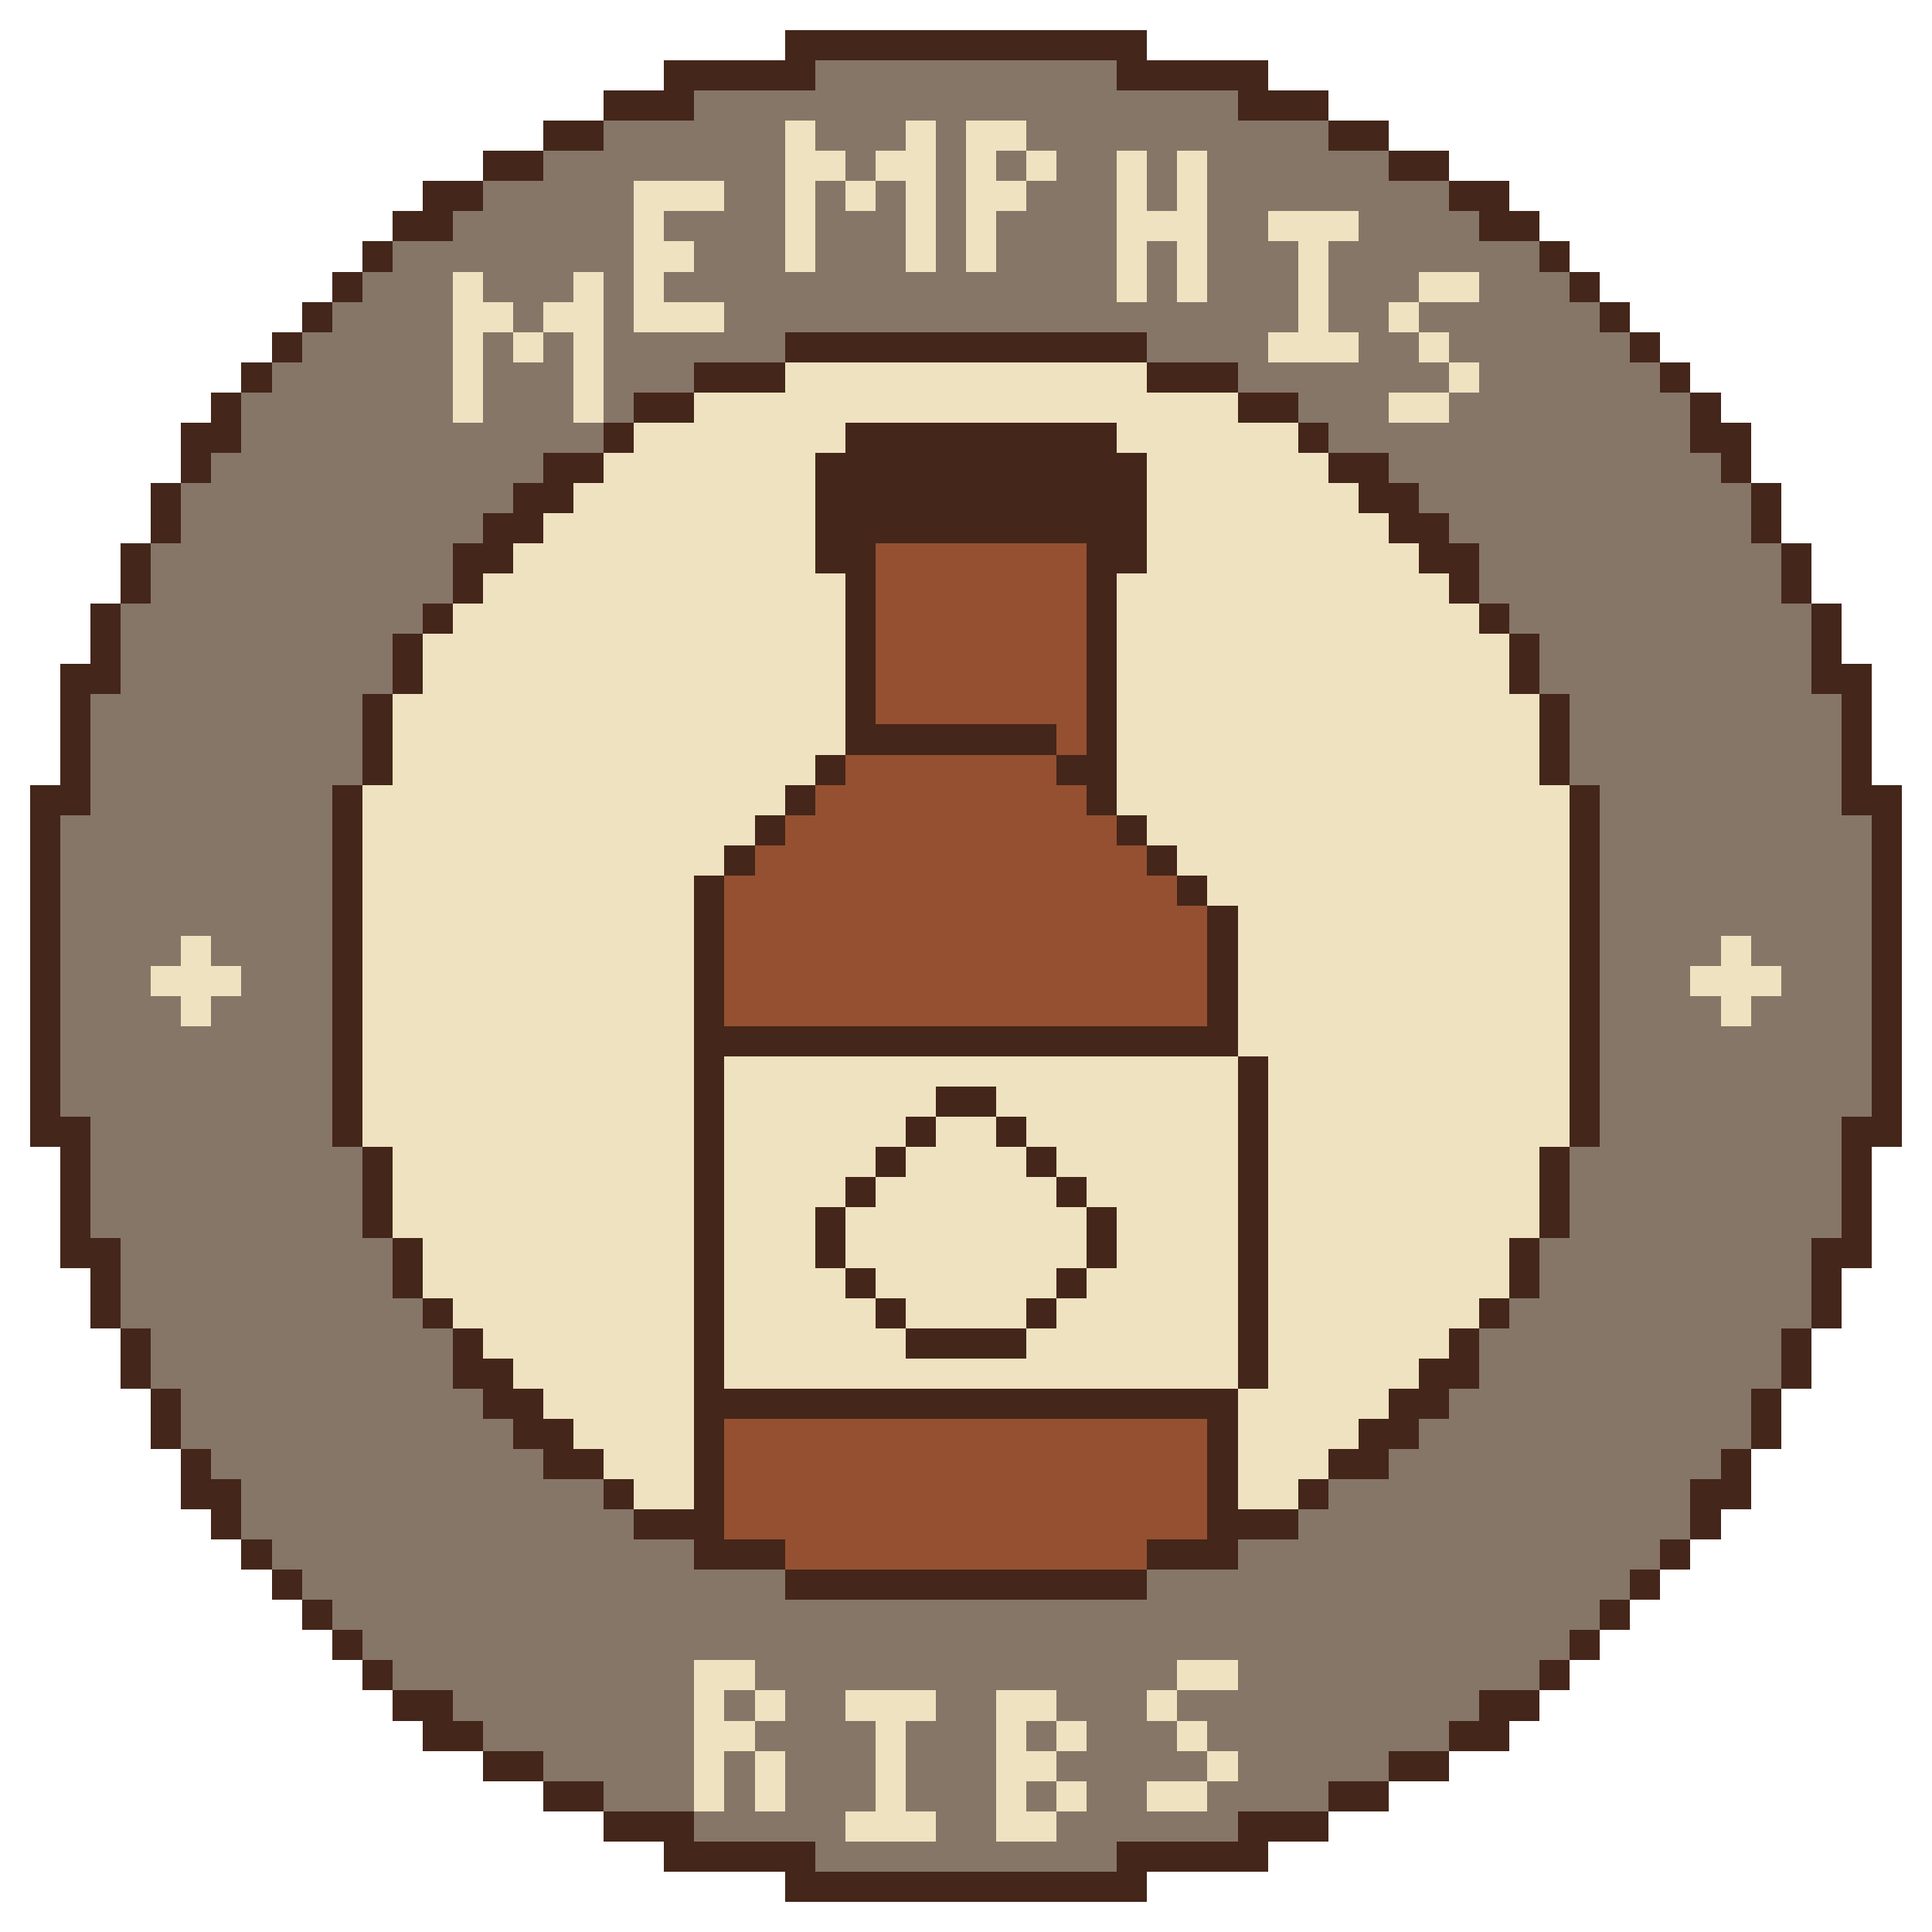
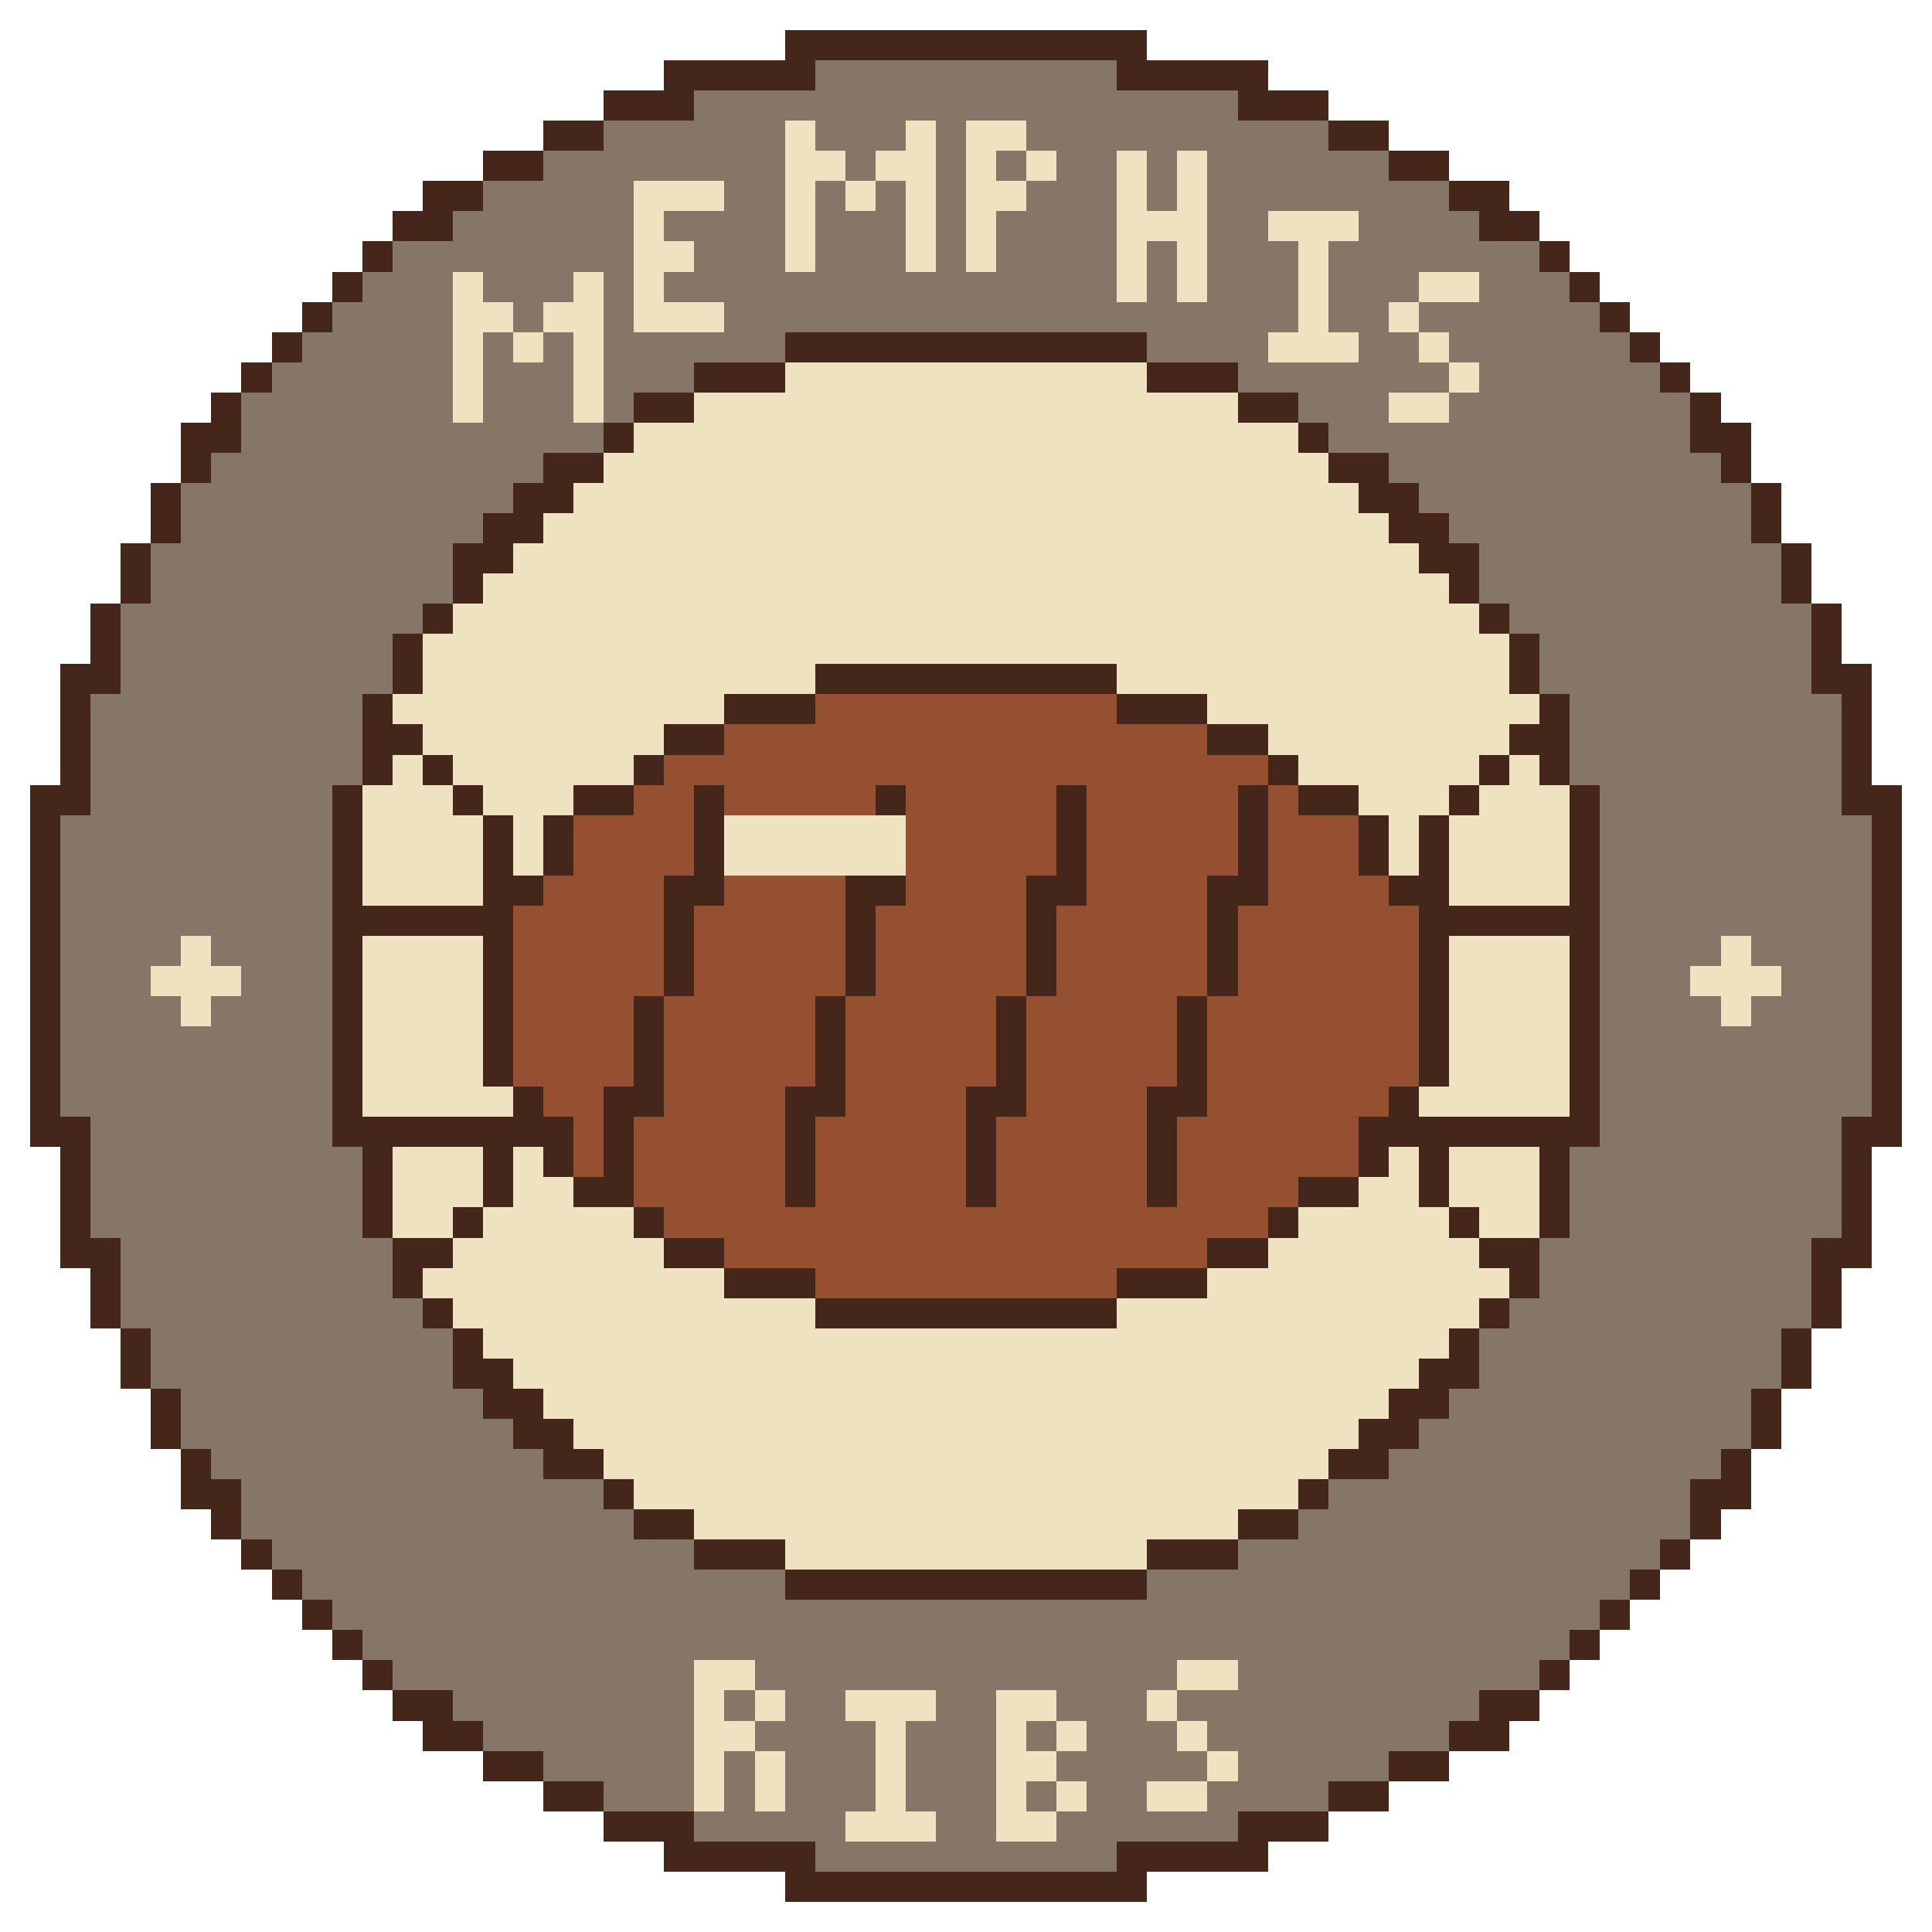
<svg xmlns="http://www.w3.org/2000/svg" viewBox="0 0 64 64" width="512" height="512" shape-rendering="crispEdges">
  <g id="logo-MEM-retro">
-     <path fill="#44261a" d="M3 21h1v1h-1zM13 21h1v1h-1zM28 21h1v1h-1zM36 21h1v1h-1zM50 21h1v1h-1zM60 21h1v1h-1zM5 17h1v1h-1zM16 17h2v1h-2zM27 17h11v1h-11zM46 17h2v1h-2zM58 17h1v1h-1zM16 58h2v1h-2zM46 58h2v1h-2zM1 32h1v1h-1zM11 32h1v1h-1zM23 32h1v1h-1zM40 32h1v1h-1zM52 32h1v1h-1zM62 32h1v1h-1zM4 45h1v1h-1zM15 45h2v1h-2zM23 45h1v1h-1zM41 45h1v1h-1zM47 45h2v1h-2zM59 45h1v1h-1zM2 41h2v1h-2zM13 41h1v1h-1zM23 41h1v1h-1zM27 41h1v1h-1zM36 41h1v1h-1zM41 41h1v1h-1zM50 41h1v1h-1zM60 41h2v1h-2zM4 18h1v1h-1zM15 18h2v1h-2zM27 18h2v1h-2zM36 18h2v1h-2zM47 18h2v1h-2zM59 18h1v1h-1zM6 14h2v1h-2zM20 14h1v1h-1zM28 14h9v1h-9zM43 14h1v1h-1zM56 14h2v1h-2zM6 15h1v1h-1zM18 15h2v1h-2zM27 15h11v1h-11zM44 15h2v1h-2zM57 15h1v1h-1zM6 48h1v1h-1zM18 48h2v1h-2zM23 48h1v1h-1zM40 48h1v1h-1zM44 48h2v1h-2zM57 48h1v1h-1zM3 42h1v1h-1zM13 42h1v1h-1zM23 42h1v1h-1zM28 42h1v1h-1zM35 42h1v1h-1zM41 42h1v1h-1zM50 42h1v1h-1zM60 42h1v1h-1zM2 38h1v1h-1zM12 38h1v1h-1zM23 38h1v1h-1zM29 38h1v1h-1zM34 38h1v1h-1zM41 38h1v1h-1zM51 38h1v1h-1zM61 38h1v1h-1zM20 3h3v1h-3zM41 3h3v1h-3zM8 51h1v1h-1zM23 51h3v1h-3zM38 51h3v1h-3zM55 51h1v1h-1zM5 16h1v1h-1zM17 16h2v1h-2zM27 16h11v1h-11zM45 16h2v1h-2zM58 16h1v1h-1zM1 34h1v1h-1zM11 34h1v1h-1zM23 34h18v1h-18zM52 34h1v1h-1zM62 34h1v1h-1zM5 47h1v1h-1zM17 47h2v1h-2zM23 47h1v1h-1zM40 47h1v1h-1zM45 47h2v1h-2zM58 47h1v1h-1zM8 12h1v1h-1zM23 12h3v1h-3zM38 12h3v1h-3zM55 12h1v1h-1zM12 8h1v1h-1zM51 8h1v1h-1zM1 28h1v1h-1zM11 28h1v1h-1zM24 28h1v1h-1zM38 28h1v1h-1zM52 28h1v1h-1zM62 28h1v1h-1zM2 24h1v1h-1zM12 24h1v1h-1zM28 24h7v1h-7zM36 24h1v1h-1zM51 24h1v1h-1zM61 24h1v1h-1zM7 13h1v1h-1zM21 13h2v1h-2zM41 13h2v1h-2zM56 13h1v1h-1zM11 9h1v1h-1zM52 9h1v1h-1zM2 25h1v1h-1zM12 25h1v1h-1zM27 25h1v1h-1zM35 25h2v1h-2zM51 25h1v1h-1zM61 25h1v1h-1zM2 22h2v1h-2zM13 22h1v1h-1zM28 22h1v1h-1zM36 22h1v1h-1zM50 22h1v1h-1zM60 22h2v1h-2zM14 57h2v1h-2zM48 57h2v1h-2zM1 30h1v1h-1zM11 30h1v1h-1zM23 30h1v1h-1zM40 30h1v1h-1zM52 30h1v1h-1zM62 30h1v1h-1zM18 4h2v1h-2zM44 4h2v1h-2zM11 54h1v1h-1zM52 54h1v1h-1zM4 19h1v1h-1zM15 19h1v1h-1zM28 19h1v1h-1zM36 19h1v1h-1zM48 19h1v1h-1zM59 19h1v1h-1zM9 11h1v1h-1zM26 11h12v1h-12zM54 11h1v1h-1zM1 31h1v1h-1zM11 31h1v1h-1zM23 31h1v1h-1zM40 31h1v1h-1zM52 31h1v1h-1zM62 31h1v1h-1zM1 27h1v1h-1zM11 27h1v1h-1zM25 27h1v1h-1zM37 27h1v1h-1zM52 27h1v1h-1zM62 27h1v1h-1zM16 5h2v1h-2zM46 5h2v1h-2zM12 55h1v1h-1zM51 55h1v1h-1zM20 60h3v1h-3zM41 60h3v1h-3zM1 37h2v1h-2zM11 37h1v1h-1zM23 37h1v1h-1zM30 37h1v1h-1zM33 37h1v1h-1zM41 37h1v1h-1zM52 37h1v1h-1zM61 37h2v1h-2zM13 7h2v1h-2zM49 7h2v1h-2zM22 61h5v1h-5zM37 61h5v1h-5zM4 44h1v1h-1zM15 44h1v1h-1zM23 44h1v1h-1zM30 44h4v1h-4zM41 44h1v1h-1zM48 44h1v1h-1zM59 44h1v1h-1zM1 35h1v1h-1zM11 35h1v1h-1zM23 35h1v1h-1zM41 35h1v1h-1zM52 35h1v1h-1zM62 35h1v1h-1zM2 40h1v1h-1zM12 40h1v1h-1zM23 40h1v1h-1zM27 40h1v1h-1zM36 40h1v1h-1zM41 40h1v1h-1zM51 40h1v1h-1zM61 40h1v1h-1zM14 6h2v1h-2zM48 6h2v1h-2zM7 50h1v1h-1zM21 50h3v1h-3zM40 50h3v1h-3zM56 50h1v1h-1zM26 1h12v1h-12zM10 53h1v1h-1zM53 53h1v1h-1zM1 29h1v1h-1zM11 29h1v1h-1zM23 29h1v1h-1zM39 29h1v1h-1zM52 29h1v1h-1zM62 29h1v1h-1zM22 2h5v1h-5zM37 2h5v1h-5zM5 46h1v1h-1zM16 46h2v1h-2zM23 46h18v1h-18zM46 46h2v1h-2zM58 46h1v1h-1zM3 43h1v1h-1zM14 43h1v1h-1zM23 43h1v1h-1zM29 43h1v1h-1zM34 43h1v1h-1zM41 43h1v1h-1zM49 43h1v1h-1zM60 43h1v1h-1zM18 59h2v1h-2zM44 59h2v1h-2zM3 20h1v1h-1zM14 20h1v1h-1zM28 20h1v1h-1zM36 20h1v1h-1zM49 20h1v1h-1zM60 20h1v1h-1zM13 56h2v1h-2zM49 56h2v1h-2zM1 36h1v1h-1zM11 36h1v1h-1zM23 36h1v1h-1zM31 36h2v1h-2zM41 36h1v1h-1zM52 36h1v1h-1zM62 36h1v1h-1zM1 33h1v1h-1zM11 33h1v1h-1zM23 33h1v1h-1zM40 33h1v1h-1zM52 33h1v1h-1zM62 33h1v1h-1zM2 39h1v1h-1zM12 39h1v1h-1zM23 39h1v1h-1zM28 39h1v1h-1zM35 39h1v1h-1zM41 39h1v1h-1zM51 39h1v1h-1zM61 39h1v1h-1zM6 49h2v1h-2zM20 49h1v1h-1zM23 49h1v1h-1zM40 49h1v1h-1zM43 49h1v1h-1zM56 49h2v1h-2zM10 10h1v1h-1zM53 10h1v1h-1zM9 52h1v1h-1zM26 52h12v1h-12zM54 52h1v1h-1zM1 26h2v1h-2zM11 26h1v1h-1zM26 26h1v1h-1zM36 26h1v1h-1zM52 26h1v1h-1zM61 26h2v1h-2zM2 23h1v1h-1zM12 23h1v1h-1zM28 23h1v1h-1zM36 23h1v1h-1zM51 23h1v1h-1zM61 23h1v1h-1zM26 62h12v1h-12z" />
+     <path fill="#44261a" d="M3 21h1v1h-1zM13 21h1v1h-1zM50 21h1v1h-1zM60 21h1v1h-1zM5 17h1v1h-1zM16 17h2v1h-2zM46 17h2v1h-2zM58 17h1v1h-1zM16 58h2v1h-2zM46 58h2v1h-2zM1 32h1v1h-1zM11 32h1v1h-1zM16 32h1v1h-1zM22 32h1v1h-1zM28 32h1v1h-1zM34 32h1v1h-1zM40 32h1v1h-1zM47 32h1v1h-1zM52 32h1v1h-1zM62 32h1v1h-1zM4 45h1v1h-1zM15 45h2v1h-2zM47 45h2v1h-2zM59 45h1v1h-1zM2 41h2v1h-2zM13 41h2v1h-2zM22 41h2v1h-2zM40 41h2v1h-2zM49 41h2v1h-2zM60 41h2v1h-2zM4 18h1v1h-1zM15 18h2v1h-2zM47 18h2v1h-2zM59 18h1v1h-1zM6 14h2v1h-2zM20 14h1v1h-1zM43 14h1v1h-1zM56 14h2v1h-2zM6 15h1v1h-1zM18 15h2v1h-2zM44 15h2v1h-2zM57 15h1v1h-1zM6 48h1v1h-1zM18 48h2v1h-2zM44 48h2v1h-2zM57 48h1v1h-1zM3 42h1v1h-1zM13 42h1v1h-1zM24 42h3v1h-3zM37 42h3v1h-3zM50 42h1v1h-1zM60 42h1v1h-1zM2 38h1v1h-1zM12 38h1v1h-1zM16 38h1v1h-1zM18 38h1v1h-1zM20 38h1v1h-1zM26 38h1v1h-1zM32 38h1v1h-1zM38 38h1v1h-1zM45 38h1v1h-1zM47 38h1v1h-1zM51 38h1v1h-1zM61 38h1v1h-1zM20 3h3v1h-3zM41 3h3v1h-3zM8 51h1v1h-1zM23 51h3v1h-3zM38 51h3v1h-3zM55 51h1v1h-1zM5 16h1v1h-1zM17 16h2v1h-2zM45 16h2v1h-2zM58 16h1v1h-1zM1 34h1v1h-1zM11 34h1v1h-1zM16 34h1v1h-1zM21 34h1v1h-1zM27 34h1v1h-1zM33 34h1v1h-1zM39 34h1v1h-1zM47 34h1v1h-1zM52 34h1v1h-1zM62 34h1v1h-1zM5 47h1v1h-1zM17 47h2v1h-2zM45 47h2v1h-2zM58 47h1v1h-1zM8 12h1v1h-1zM23 12h3v1h-3zM38 12h3v1h-3zM55 12h1v1h-1zM12 8h1v1h-1zM51 8h1v1h-1zM1 28h1v1h-1zM11 28h1v1h-1zM16 28h1v1h-1zM18 28h1v1h-1zM23 28h1v1h-1zM35 28h1v1h-1zM41 28h1v1h-1zM45 28h1v1h-1zM47 28h1v1h-1zM52 28h1v1h-1zM62 28h1v1h-1zM2 24h1v1h-1zM12 24h2v1h-2zM22 24h2v1h-2zM40 24h2v1h-2zM50 24h2v1h-2zM61 24h1v1h-1zM7 13h1v1h-1zM21 13h2v1h-2zM41 13h2v1h-2zM56 13h1v1h-1zM11 9h1v1h-1zM52 9h1v1h-1zM2 25h1v1h-1zM12 25h1v1h-1zM14 25h1v1h-1zM21 25h1v1h-1zM42 25h1v1h-1zM49 25h1v1h-1zM51 25h1v1h-1zM61 25h1v1h-1zM2 22h2v1h-2zM13 22h1v1h-1zM27 22h10v1h-10zM50 22h1v1h-1zM60 22h2v1h-2zM14 57h2v1h-2zM48 57h2v1h-2zM1 30h1v1h-1zM11 30h6v1h-6zM22 30h1v1h-1zM28 30h1v1h-1zM34 30h1v1h-1zM40 30h1v1h-1zM47 30h6v1h-6zM62 30h1v1h-1zM18 4h2v1h-2zM44 4h2v1h-2zM11 54h1v1h-1zM52 54h1v1h-1zM4 19h1v1h-1zM15 19h1v1h-1zM48 19h1v1h-1zM59 19h1v1h-1zM9 11h1v1h-1zM26 11h12v1h-12zM54 11h1v1h-1zM1 31h1v1h-1zM11 31h1v1h-1zM16 31h1v1h-1zM22 31h1v1h-1zM28 31h1v1h-1zM34 31h1v1h-1zM40 31h1v1h-1zM47 31h1v1h-1zM52 31h1v1h-1zM62 31h1v1h-1zM1 27h1v1h-1zM11 27h1v1h-1zM16 27h1v1h-1zM18 27h1v1h-1zM23 27h1v1h-1zM35 27h1v1h-1zM41 27h1v1h-1zM45 27h1v1h-1zM47 27h1v1h-1zM52 27h1v1h-1zM62 27h1v1h-1zM16 5h2v1h-2zM46 5h2v1h-2zM12 55h1v1h-1zM51 55h1v1h-1zM20 60h3v1h-3zM41 60h3v1h-3zM1 37h2v1h-2zM11 37h8v1h-8zM20 37h1v1h-1zM26 37h1v1h-1zM32 37h1v1h-1zM38 37h1v1h-1zM45 37h8v1h-8zM61 37h2v1h-2zM13 7h2v1h-2zM49 7h2v1h-2zM22 61h5v1h-5zM37 61h5v1h-5zM4 44h1v1h-1zM15 44h1v1h-1zM48 44h1v1h-1zM59 44h1v1h-1zM1 35h1v1h-1zM11 35h1v1h-1zM16 35h1v1h-1zM21 35h1v1h-1zM27 35h1v1h-1zM33 35h1v1h-1zM39 35h1v1h-1zM47 35h1v1h-1zM52 35h1v1h-1zM62 35h1v1h-1zM2 40h1v1h-1zM12 40h1v1h-1zM15 40h1v1h-1zM21 40h1v1h-1zM42 40h1v1h-1zM48 40h1v1h-1zM51 40h1v1h-1zM61 40h1v1h-1zM14 6h2v1h-2zM48 6h2v1h-2zM7 50h1v1h-1zM21 50h2v1h-2zM41 50h2v1h-2zM56 50h1v1h-1zM26 1h12v1h-12zM10 53h1v1h-1zM53 53h1v1h-1zM1 29h1v1h-1zM11 29h1v1h-1zM16 29h2v1h-2zM22 29h2v1h-2zM28 29h2v1h-2zM34 29h2v1h-2zM40 29h2v1h-2zM46 29h2v1h-2zM52 29h1v1h-1zM62 29h1v1h-1zM22 2h5v1h-5zM37 2h5v1h-5zM5 46h1v1h-1zM16 46h2v1h-2zM46 46h2v1h-2zM58 46h1v1h-1zM3 43h1v1h-1zM14 43h1v1h-1zM27 43h10v1h-10zM49 43h1v1h-1zM60 43h1v1h-1zM18 59h2v1h-2zM44 59h2v1h-2zM3 20h1v1h-1zM14 20h1v1h-1zM49 20h1v1h-1zM60 20h1v1h-1zM13 56h2v1h-2zM49 56h2v1h-2zM1 36h1v1h-1zM11 36h1v1h-1zM17 36h1v1h-1zM20 36h2v1h-2zM26 36h2v1h-2zM32 36h2v1h-2zM38 36h2v1h-2zM46 36h1v1h-1zM52 36h1v1h-1zM62 36h1v1h-1zM1 33h1v1h-1zM11 33h1v1h-1zM16 33h1v1h-1zM21 33h1v1h-1zM27 33h1v1h-1zM33 33h1v1h-1zM39 33h1v1h-1zM47 33h1v1h-1zM52 33h1v1h-1zM62 33h1v1h-1zM2 39h1v1h-1zM12 39h1v1h-1zM16 39h1v1h-1zM19 39h2v1h-2zM26 39h1v1h-1zM32 39h1v1h-1zM38 39h1v1h-1zM43 39h2v1h-2zM47 39h1v1h-1zM51 39h1v1h-1zM61 39h1v1h-1zM6 49h2v1h-2zM20 49h1v1h-1zM43 49h1v1h-1zM56 49h2v1h-2zM10 10h1v1h-1zM53 10h1v1h-1zM9 52h1v1h-1zM26 52h12v1h-12zM54 52h1v1h-1zM1 26h2v1h-2zM11 26h1v1h-1zM15 26h1v1h-1zM19 26h2v1h-2zM23 26h1v1h-1zM29 26h1v1h-1zM35 26h1v1h-1zM41 26h1v1h-1zM43 26h2v1h-2zM48 26h1v1h-1zM52 26h1v1h-1zM61 26h2v1h-2zM2 23h1v1h-1zM12 23h1v1h-1zM24 23h3v1h-3zM37 23h3v1h-3zM51 23h1v1h-1zM61 23h1v1h-1zM26 62h12v1h-12z" />
    <path fill="#867667" d="M4 21h9v1h-9zM51 21h9v1h-9zM6 17h10v1h-10zM48 17h10v1h-10zM18 58h5v1h-5zM24 58h1v1h-1zM26 58h3v1h-3zM30 58h3v1h-3zM35 58h5v1h-5zM41 58h5v1h-5zM2 32h3v1h-3zM8 32h3v1h-3zM53 32h3v1h-3zM59 32h3v1h-3zM5 45h10v1h-10zM49 45h10v1h-10zM4 41h9v1h-9zM51 41h9v1h-9zM5 18h10v1h-10zM49 18h10v1h-10zM8 14h12v1h-12zM44 14h12v1h-12zM7 15h11v1h-11zM46 15h11v1h-11zM7 48h11v1h-11zM46 48h11v1h-11zM4 42h9v1h-9zM51 42h9v1h-9zM3 38h9v1h-9zM52 38h9v1h-9zM23 3h18v1h-18zM9 51h14v1h-14zM41 51h14v1h-14zM6 16h11v1h-11zM47 16h11v1h-11zM2 34h9v1h-9zM53 34h9v1h-9zM6 47h11v1h-11zM47 47h11v1h-11zM9 12h6v1h-6zM16 12h3v1h-3zM20 12h3v1h-3zM41 12h7v1h-7zM49 12h6v1h-6zM13 8h8v1h-8zM23 8h3v1h-3zM27 8h3v1h-3zM31 8h1v1h-1zM33 8h4v1h-4zM38 8h1v1h-1zM40 8h3v1h-3zM44 8h7v1h-7zM2 28h9v1h-9zM53 28h9v1h-9zM3 24h9v1h-9zM52 24h9v1h-9zM8 13h7v1h-7zM16 13h3v1h-3zM20 13h1v1h-1zM43 13h3v1h-3zM48 13h8v1h-8zM12 9h3v1h-3zM16 9h3v1h-3zM20 9h1v1h-1zM22 9h15v1h-15zM38 9h1v1h-1zM40 9h3v1h-3zM44 9h3v1h-3zM49 9h3v1h-3zM3 25h9v1h-9zM52 25h9v1h-9zM4 22h9v1h-9zM51 22h9v1h-9zM16 57h7v1h-7zM25 57h4v1h-4zM30 57h3v1h-3zM34 57h1v1h-1zM36 57h3v1h-3zM40 57h8v1h-8zM2 30h9v1h-9zM53 30h9v1h-9zM20 4h6v1h-6zM27 4h3v1h-3zM31 4h1v1h-1zM34 4h10v1h-10zM12 54h40v1h-40zM5 19h10v1h-10zM49 19h10v1h-10zM10 11h5v1h-5zM16 11h1v1h-1zM18 11h1v1h-1zM20 11h6v1h-6zM38 11h4v1h-4zM45 11h2v1h-2zM48 11h6v1h-6zM2 31h4v1h-4zM7 31h4v1h-4zM53 31h4v1h-4zM58 31h4v1h-4zM2 27h9v1h-9zM53 27h9v1h-9zM18 5h8v1h-8zM28 5h1v1h-1zM31 5h1v1h-1zM33 5h1v1h-1zM35 5h2v1h-2zM38 5h1v1h-1zM40 5h6v1h-6zM13 55h10v1h-10zM25 55h14v1h-14zM41 55h10v1h-10zM23 60h5v1h-5zM31 60h2v1h-2zM35 60h6v1h-6zM3 37h8v1h-8zM53 37h8v1h-8zM15 7h6v1h-6zM22 7h4v1h-4zM27 7h3v1h-3zM31 7h1v1h-1zM33 7h4v1h-4zM40 7h2v1h-2zM45 7h4v1h-4zM27 61h10v1h-10zM5 44h10v1h-10zM49 44h10v1h-10zM2 35h9v1h-9zM53 35h9v1h-9zM3 40h9v1h-9zM52 40h9v1h-9zM16 6h5v1h-5zM24 6h2v1h-2zM27 6h1v1h-1zM29 6h1v1h-1zM31 6h1v1h-1zM34 6h3v1h-3zM38 6h1v1h-1zM40 6h8v1h-8zM8 50h13v1h-13zM43 50h13v1h-13zM11 53h42v1h-42zM2 29h9v1h-9zM53 29h9v1h-9zM27 2h10v1h-10zM6 46h10v1h-10zM48 46h10v1h-10zM4 43h10v1h-10zM50 43h10v1h-10zM20 59h3v1h-3zM24 59h1v1h-1zM26 59h3v1h-3zM30 59h3v1h-3zM34 59h1v1h-1zM36 59h2v1h-2zM40 59h4v1h-4zM4 20h10v1h-10zM50 20h10v1h-10zM15 56h8v1h-8zM24 56h1v1h-1zM26 56h2v1h-2zM31 56h2v1h-2zM35 56h3v1h-3zM39 56h10v1h-10zM2 36h9v1h-9zM53 36h9v1h-9zM2 33h4v1h-4zM7 33h4v1h-4zM53 33h4v1h-4zM58 33h4v1h-4zM3 39h9v1h-9zM52 39h9v1h-9zM8 49h12v1h-12zM44 49h12v1h-12zM11 10h4v1h-4zM17 10h1v1h-1zM20 10h1v1h-1zM24 10h19v1h-19zM44 10h2v1h-2zM47 10h6v1h-6zM10 52h16v1h-16zM38 52h16v1h-16zM3 26h8v1h-8zM53 26h8v1h-8zM3 23h9v1h-9zM52 23h9v1h-9z" />
-     <path fill="#955031" d="M29 21h7v1h-7zM24 32h16v1h-16zM29 18h7v1h-7zM24 48h16v1h-16zM26 51h12v1h-12zM24 47h16v1h-16zM25 28h13v1h-13zM35 24h1v1h-1zM28 25h7v1h-7zM29 22h7v1h-7zM24 30h16v1h-16zM29 19h7v1h-7zM24 31h16v1h-16zM26 27h11v1h-11zM24 50h16v1h-16zM24 29h15v1h-15zM29 20h7v1h-7zM24 33h16v1h-16zM24 49h16v1h-16zM27 26h9v1h-9zM29 23h7v1h-7z" />
-     <path fill="#efe2c0" d="M14 21h14v1h-14zM37 21h13v1h-13zM18 17h9v1h-9zM38 17h8v1h-8zM23 58h1v1h-1zM25 58h1v1h-1zM29 58h1v1h-1zM33 58h2v1h-2zM40 58h1v1h-1zM5 32h3v1h-3zM12 32h11v1h-11zM41 32h11v1h-11zM56 32h3v1h-3zM17 45h6v1h-6zM24 45h17v1h-17zM42 45h5v1h-5zM14 41h9v1h-9zM24 41h3v1h-3zM28 41h8v1h-8zM37 41h4v1h-4zM42 41h8v1h-8zM17 18h10v1h-10zM38 18h9v1h-9zM21 14h7v1h-7zM37 14h6v1h-6zM20 15h7v1h-7zM38 15h6v1h-6zM20 48h3v1h-3zM41 48h3v1h-3zM14 42h9v1h-9zM24 42h4v1h-4zM29 42h6v1h-6zM36 42h5v1h-5zM42 42h8v1h-8zM13 38h10v1h-10zM24 38h5v1h-5zM30 38h4v1h-4zM35 38h6v1h-6zM42 38h9v1h-9zM19 16h8v1h-8zM38 16h7v1h-7zM12 34h11v1h-11zM41 34h11v1h-11zM19 47h4v1h-4zM41 47h4v1h-4zM15 12h1v1h-1zM19 12h1v1h-1zM26 12h12v1h-12zM48 12h1v1h-1zM21 8h2v1h-2zM26 8h1v1h-1zM30 8h1v1h-1zM32 8h1v1h-1zM37 8h1v1h-1zM39 8h1v1h-1zM43 8h1v1h-1zM12 28h12v1h-12zM39 28h13v1h-13zM13 24h15v1h-15zM37 24h14v1h-14zM15 13h1v1h-1zM19 13h1v1h-1zM23 13h18v1h-18zM46 13h2v1h-2zM15 9h1v1h-1zM19 9h1v1h-1zM21 9h1v1h-1zM37 9h1v1h-1zM39 9h1v1h-1zM43 9h1v1h-1zM47 9h2v1h-2zM13 25h14v1h-14zM37 25h14v1h-14zM14 22h14v1h-14zM37 22h13v1h-13zM23 57h2v1h-2zM29 57h1v1h-1zM33 57h1v1h-1zM35 57h1v1h-1zM39 57h1v1h-1zM12 30h11v1h-11zM41 30h11v1h-11zM26 4h1v1h-1zM30 4h1v1h-1zM32 4h2v1h-2zM16 19h12v1h-12zM37 19h11v1h-11zM15 11h1v1h-1zM17 11h1v1h-1zM19 11h1v1h-1zM42 11h3v1h-3zM47 11h1v1h-1zM6 31h1v1h-1zM12 31h11v1h-11zM41 31h11v1h-11zM57 31h1v1h-1zM12 27h13v1h-13zM38 27h14v1h-14zM26 5h2v1h-2zM29 5h2v1h-2zM32 5h1v1h-1zM34 5h1v1h-1zM37 5h1v1h-1zM39 5h1v1h-1zM23 55h2v1h-2zM39 55h2v1h-2zM28 60h3v1h-3zM33 60h2v1h-2zM12 37h11v1h-11zM24 37h6v1h-6zM31 37h2v1h-2zM34 37h7v1h-7zM42 37h10v1h-10zM21 7h1v1h-1zM26 7h1v1h-1zM30 7h1v1h-1zM32 7h1v1h-1zM37 7h3v1h-3zM42 7h3v1h-3zM16 44h7v1h-7zM24 44h6v1h-6zM34 44h7v1h-7zM42 44h6v1h-6zM12 35h11v1h-11zM24 35h17v1h-17zM42 35h10v1h-10zM13 40h10v1h-10zM24 40h3v1h-3zM28 40h8v1h-8zM37 40h4v1h-4zM42 40h9v1h-9zM21 6h3v1h-3zM26 6h1v1h-1zM28 6h1v1h-1zM30 6h1v1h-1zM32 6h2v1h-2zM37 6h1v1h-1zM39 6h1v1h-1zM12 29h11v1h-11zM40 29h12v1h-12zM18 46h5v1h-5zM41 46h5v1h-5zM15 43h8v1h-8zM24 43h5v1h-5zM30 43h4v1h-4zM35 43h6v1h-6zM42 43h7v1h-7zM23 59h1v1h-1zM25 59h1v1h-1zM29 59h1v1h-1zM33 59h1v1h-1zM35 59h1v1h-1zM38 59h2v1h-2zM15 20h13v1h-13zM37 20h12v1h-12zM23 56h1v1h-1zM25 56h1v1h-1zM28 56h3v1h-3zM33 56h2v1h-2zM38 56h1v1h-1zM12 36h11v1h-11zM24 36h7v1h-7zM33 36h8v1h-8zM42 36h10v1h-10zM6 33h1v1h-1zM12 33h11v1h-11zM41 33h11v1h-11zM57 33h1v1h-1zM13 39h10v1h-10zM24 39h4v1h-4zM29 39h6v1h-6zM36 39h5v1h-5zM42 39h9v1h-9zM21 49h2v1h-2zM41 49h2v1h-2zM15 10h2v1h-2zM18 10h2v1h-2zM21 10h3v1h-3zM43 10h1v1h-1zM46 10h1v1h-1zM12 26h14v1h-14zM37 26h15v1h-15zM13 23h15v1h-15zM37 23h14v1h-14z" />
+     <path fill="#955031" d="M17 32h5v1h-5zM23 32h5v1h-5zM29 32h5v1h-5zM35 32h5v1h-5zM41 32h6v1h-6zM24 41h16v1h-16zM27 42h10v1h-10zM19 38h1v1h-1zM21 38h5v1h-5zM27 38h5v1h-5zM33 38h5v1h-5zM39 38h6v1h-6zM17 34h4v1h-4zM22 34h5v1h-5zM28 34h5v1h-5zM34 34h5v1h-5zM40 34h7v1h-7zM19 28h4v1h-4zM30 28h5v1h-5zM36 28h5v1h-5zM42 28h3v1h-3zM24 24h16v1h-16zM22 25h20v1h-20zM17 30h5v1h-5zM23 30h5v1h-5zM29 30h5v1h-5zM35 30h5v1h-5zM41 30h6v1h-6zM17 31h5v1h-5zM23 31h5v1h-5zM29 31h5v1h-5zM35 31h5v1h-5zM41 31h6v1h-6zM19 27h4v1h-4zM30 27h5v1h-5zM36 27h5v1h-5zM42 27h3v1h-3zM19 37h1v1h-1zM21 37h5v1h-5zM27 37h5v1h-5zM33 37h5v1h-5zM39 37h6v1h-6zM17 35h4v1h-4zM22 35h5v1h-5zM28 35h5v1h-5zM34 35h5v1h-5zM40 35h7v1h-7zM22 40h20v1h-20zM18 29h4v1h-4zM24 29h4v1h-4zM30 29h4v1h-4zM36 29h4v1h-4zM42 29h4v1h-4zM18 36h2v1h-2zM22 36h4v1h-4zM28 36h4v1h-4zM34 36h4v1h-4zM40 36h6v1h-6zM17 33h4v1h-4zM22 33h5v1h-5zM28 33h5v1h-5zM34 33h5v1h-5zM40 33h7v1h-7zM21 39h5v1h-5zM27 39h5v1h-5zM33 39h5v1h-5zM39 39h4v1h-4zM21 26h2v1h-2zM24 26h5v1h-5zM30 26h5v1h-5zM36 26h5v1h-5zM42 26h1v1h-1zM27 23h10v1h-10z" />
+     <path fill="#efe2c0" d="M14 21h36v1h-36zM18 17h28v1h-28zM23 58h1v1h-1zM25 58h1v1h-1zM29 58h1v1h-1zM33 58h2v1h-2zM40 58h1v1h-1zM5 32h3v1h-3zM12 32h4v1h-4zM48 32h4v1h-4zM56 32h3v1h-3zM17 45h30v1h-30zM15 41h7v1h-7zM42 41h7v1h-7zM17 18h30v1h-30zM21 14h22v1h-22zM20 15h24v1h-24zM20 48h24v1h-24zM14 42h10v1h-10zM40 42h10v1h-10zM13 38h3v1h-3zM17 38h1v1h-1zM46 38h1v1h-1zM48 38h3v1h-3zM26 51h12v1h-12zM19 16h26v1h-26zM12 34h4v1h-4zM48 34h4v1h-4zM19 47h26v1h-26zM15 12h1v1h-1zM19 12h1v1h-1zM26 12h12v1h-12zM48 12h1v1h-1zM21 8h2v1h-2zM26 8h1v1h-1zM30 8h1v1h-1zM32 8h1v1h-1zM37 8h1v1h-1zM39 8h1v1h-1zM43 8h1v1h-1zM12 28h4v1h-4zM17 28h1v1h-1zM24 28h6v1h-6zM46 28h1v1h-1zM48 28h4v1h-4zM14 24h8v1h-8zM42 24h8v1h-8zM15 13h1v1h-1zM19 13h1v1h-1zM23 13h18v1h-18zM46 13h2v1h-2zM15 9h1v1h-1zM19 9h1v1h-1zM21 9h1v1h-1zM37 9h1v1h-1zM39 9h1v1h-1zM43 9h1v1h-1zM47 9h2v1h-2zM13 25h1v1h-1zM15 25h6v1h-6zM43 25h6v1h-6zM50 25h1v1h-1zM14 22h13v1h-13zM37 22h13v1h-13zM23 57h2v1h-2zM29 57h1v1h-1zM33 57h1v1h-1zM35 57h1v1h-1zM39 57h1v1h-1zM26 4h1v1h-1zM30 4h1v1h-1zM32 4h2v1h-2zM16 19h32v1h-32zM15 11h1v1h-1zM17 11h1v1h-1zM19 11h1v1h-1zM42 11h3v1h-3zM47 11h1v1h-1zM6 31h1v1h-1zM12 31h4v1h-4zM48 31h4v1h-4zM57 31h1v1h-1zM12 27h4v1h-4zM17 27h1v1h-1zM24 27h6v1h-6zM46 27h1v1h-1zM48 27h4v1h-4zM26 5h2v1h-2zM29 5h2v1h-2zM32 5h1v1h-1zM34 5h1v1h-1zM37 5h1v1h-1zM39 5h1v1h-1zM23 55h2v1h-2zM39 55h2v1h-2zM28 60h3v1h-3zM33 60h2v1h-2zM21 7h1v1h-1zM26 7h1v1h-1zM30 7h1v1h-1zM32 7h1v1h-1zM37 7h3v1h-3zM42 7h3v1h-3zM16 44h32v1h-32zM12 35h4v1h-4zM48 35h4v1h-4zM13 40h2v1h-2zM16 40h5v1h-5zM43 40h5v1h-5zM49 40h2v1h-2zM21 6h3v1h-3zM26 6h1v1h-1zM28 6h1v1h-1zM30 6h1v1h-1zM32 6h2v1h-2zM37 6h1v1h-1zM39 6h1v1h-1zM23 50h18v1h-18zM12 29h4v1h-4zM48 29h4v1h-4zM18 46h28v1h-28zM15 43h12v1h-12zM37 43h12v1h-12zM23 59h1v1h-1zM25 59h1v1h-1zM29 59h1v1h-1zM33 59h1v1h-1zM35 59h1v1h-1zM38 59h2v1h-2zM15 20h34v1h-34zM23 56h1v1h-1zM25 56h1v1h-1zM28 56h3v1h-3zM33 56h2v1h-2zM38 56h1v1h-1zM12 36h5v1h-5zM47 36h5v1h-5zM6 33h1v1h-1zM12 33h4v1h-4zM48 33h4v1h-4zM57 33h1v1h-1zM13 39h3v1h-3zM17 39h2v1h-2zM45 39h2v1h-2zM48 39h3v1h-3zM21 49h22v1h-22zM15 10h2v1h-2zM18 10h2v1h-2zM21 10h3v1h-3zM43 10h1v1h-1zM46 10h1v1h-1zM12 26h3v1h-3zM16 26h3v1h-3zM45 26h3v1h-3zM49 26h3v1h-3zM13 23h11v1h-11zM40 23h11v1h-11z" />
  </g>
</svg>
